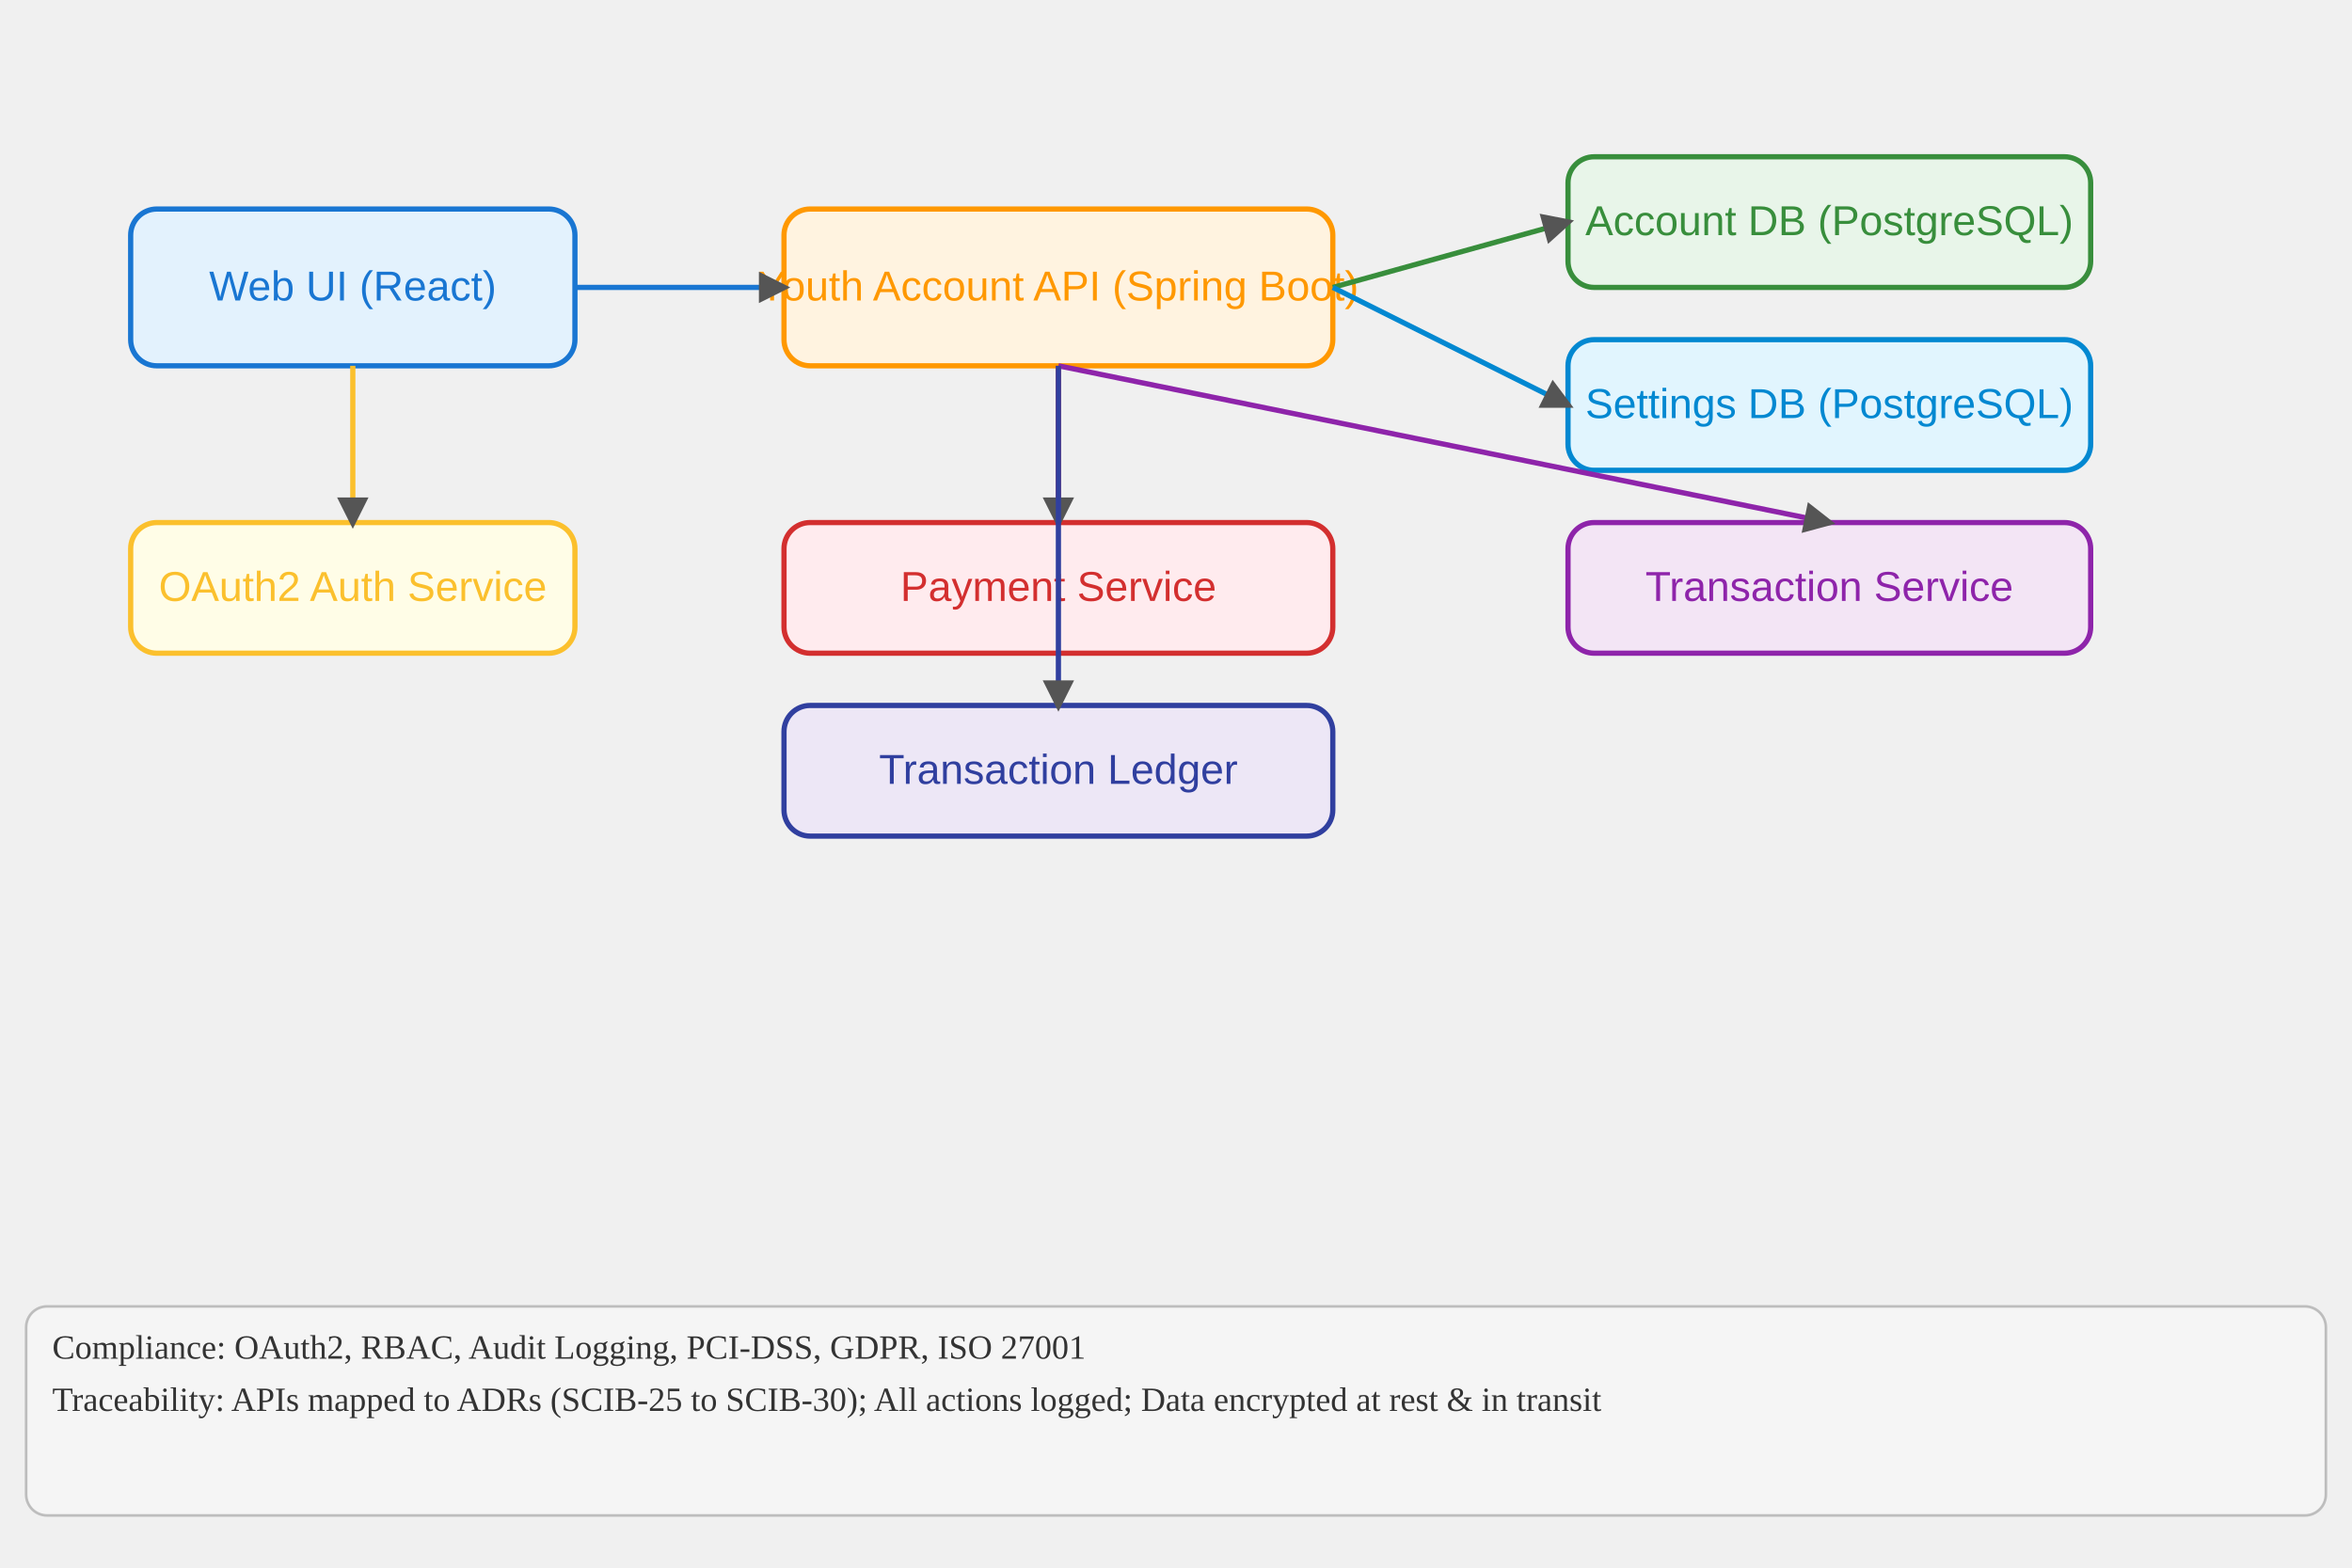
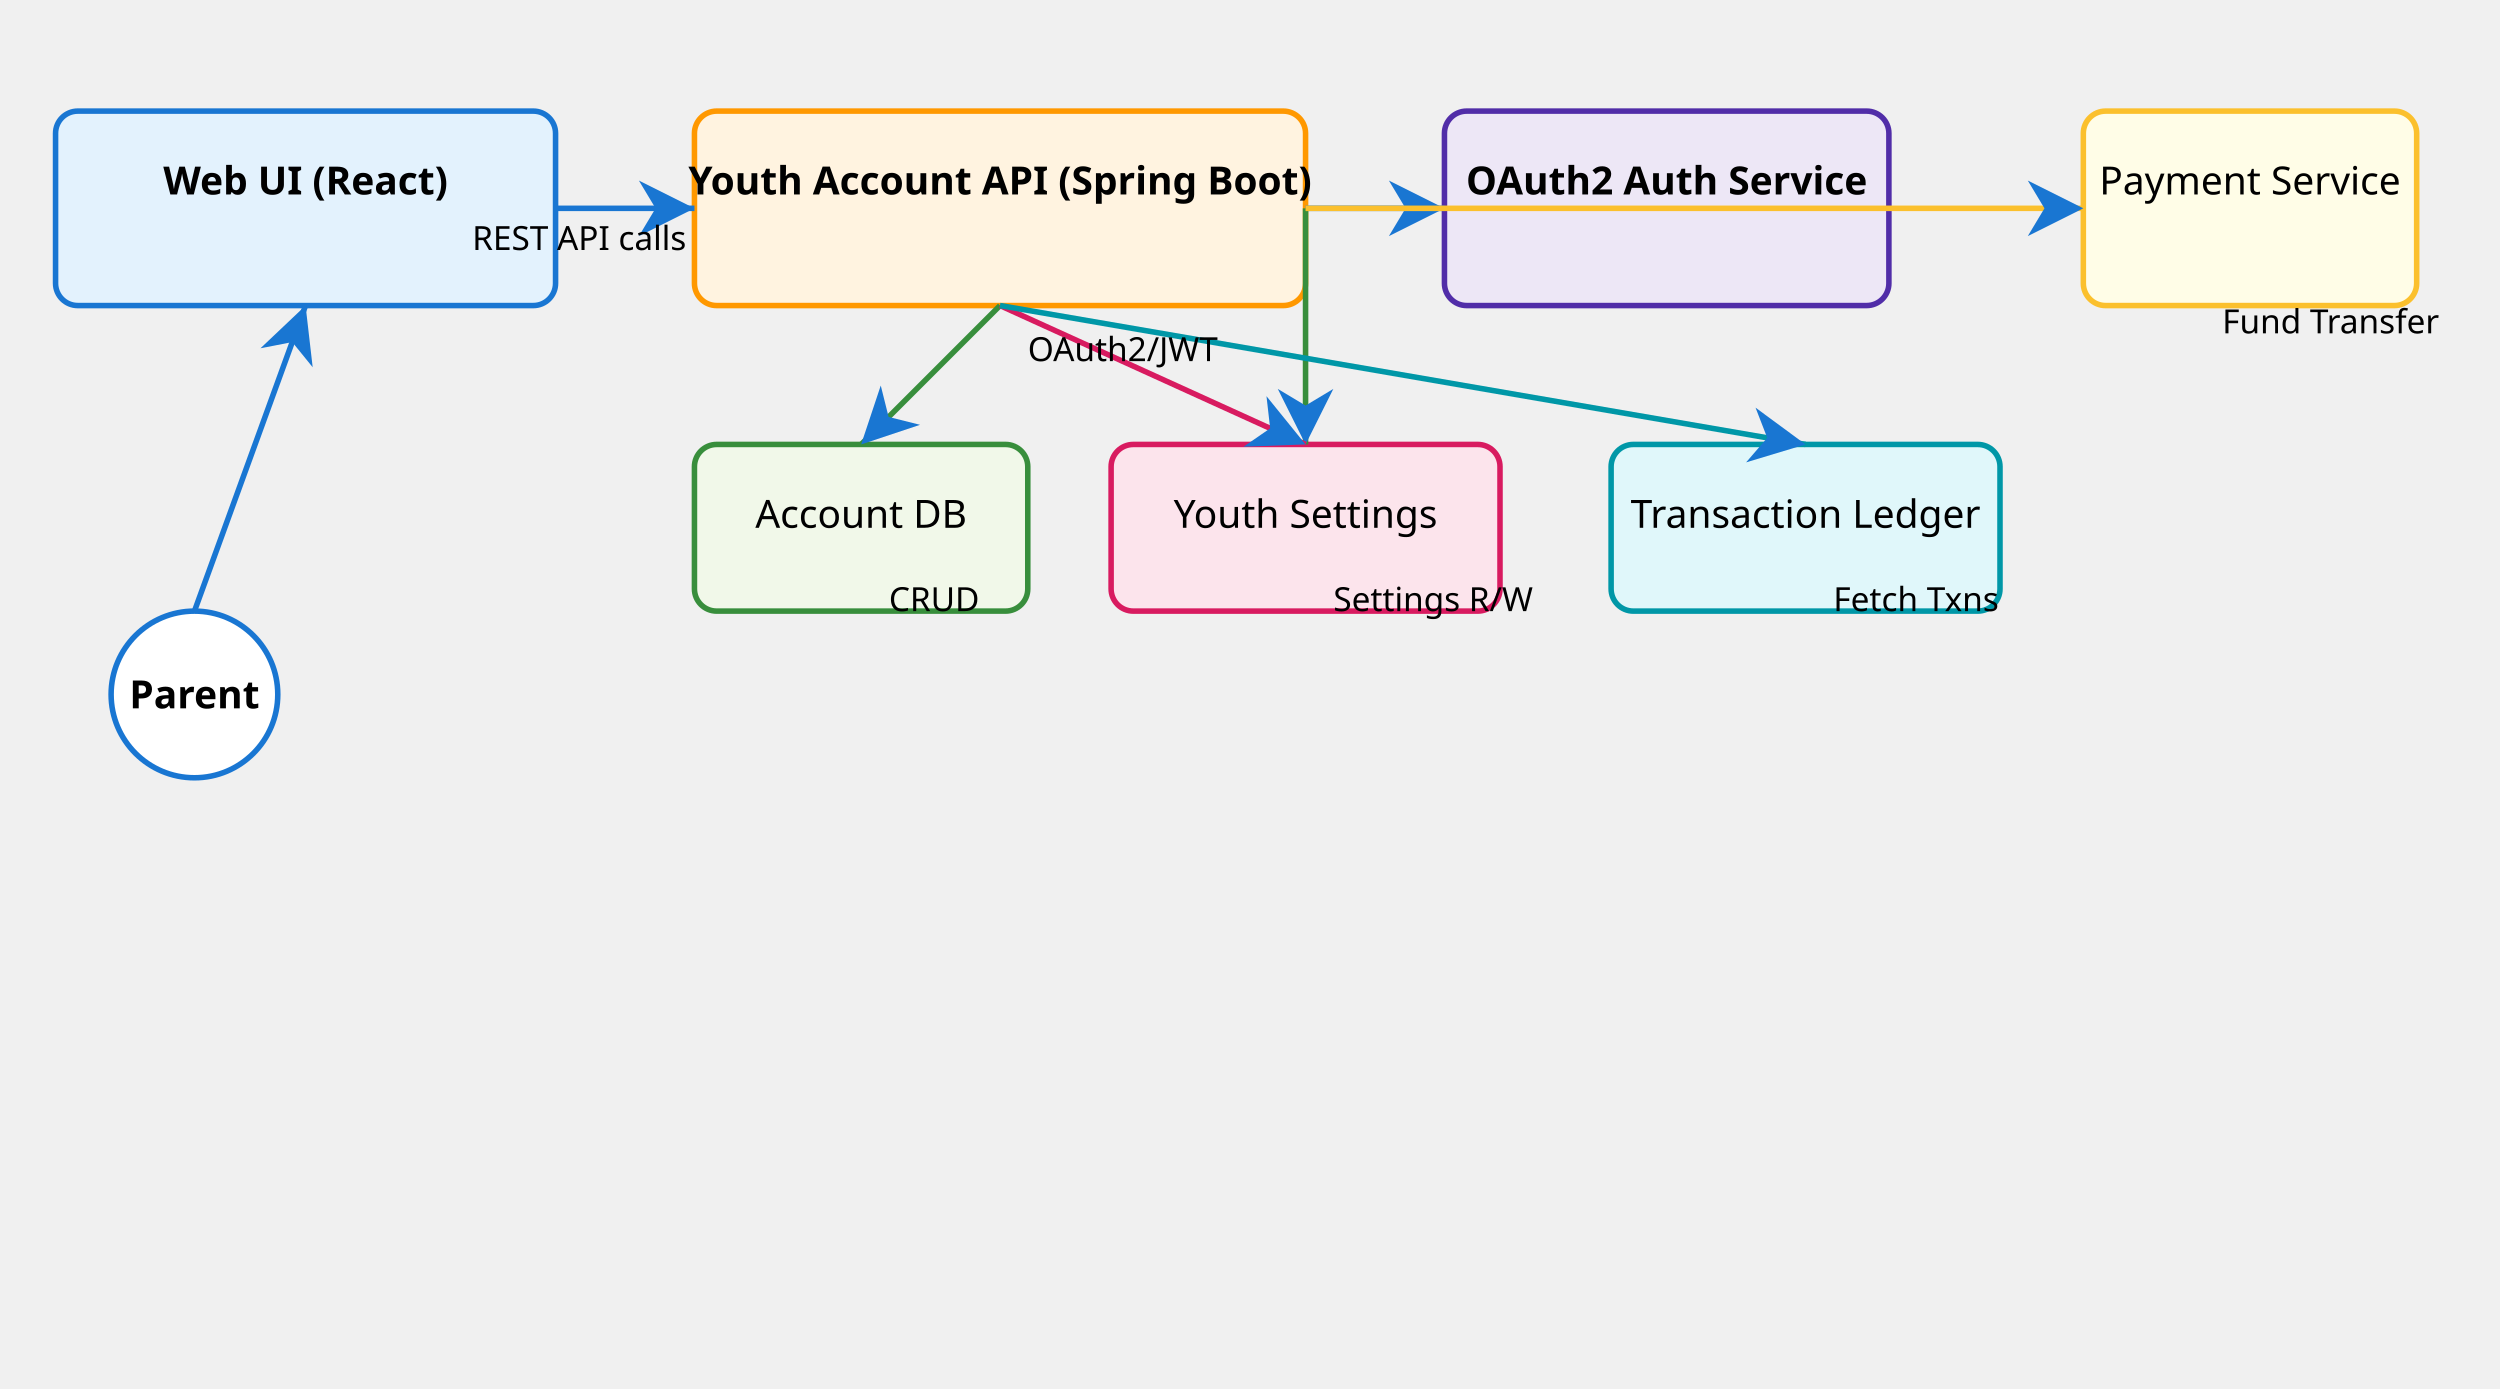
- <svg xmlns="http://www.w3.org/2000/svg" width="900" height="600" viewBox="0 0 900 600" aria-label="Component Diagram">
-   <g font-family="Arial, sans-serif" font-size="16">
-     <rect x="50" y="80" width="170" height="60" fill="#E3F2FD" stroke="#1976D2" stroke-width="2" rx="10" />
-     <text x="135" y="115" text-anchor="middle" fill="#1976D2">Web UI (React)</text>
-     <rect x="300" y="80" width="210" height="60" fill="#FFF3E0" stroke="#FF9800" stroke-width="2" rx="10" />
-     <text x="405" y="115" text-anchor="middle" fill="#FF9800">Youth Account API (Spring Boot)</text>
-     <rect x="600" y="60" width="200" height="50" fill="#E8F5E9" stroke="#388E3C" stroke-width="2" rx="10" />
-     <text x="700" y="90" text-anchor="middle" fill="#388E3C">Account DB (PostgreSQL)</text>
-     <rect x="600" y="130" width="200" height="50" fill="#E1F5FE" stroke="#0288D1" stroke-width="2" rx="10" />
-     <text x="700" y="160" text-anchor="middle" fill="#0288D1">Settings DB (PostgreSQL)</text>
-     <rect x="600" y="200" width="200" height="50" fill="#F3E5F5" stroke="#8E24AA" stroke-width="2" rx="10" />
-     <text x="700" y="230" text-anchor="middle" fill="#8E24AA">Transaction Service</text>
-     <rect x="300" y="200" width="210" height="50" fill="#FFEBEE" stroke="#D32F2F" stroke-width="2" rx="10" />
-     <text x="405" y="230" text-anchor="middle" fill="#D32F2F">Payment Service</text>
-     <rect x="300" y="270" width="210" height="50" fill="#EDE7F6" stroke="#303F9F" stroke-width="2" rx="10" />
-     <text x="405" y="300" text-anchor="middle" fill="#303F9F">Transaction Ledger</text>
-     <rect x="50" y="200" width="170" height="50" fill="#FFFDE7" stroke="#FBC02D" stroke-width="2" rx="10" />
-     <text x="135" y="230" text-anchor="middle" fill="#FBC02D">OAuth2 Auth Service</text>
-     <line x1="220" y1="110" x2="300" y2="110" stroke="#1976D2" stroke-width="2" marker-end="url(#arrow)" />
-     <line x1="135" y1="140" x2="135" y2="200" stroke="#FBC02D" stroke-width="2" marker-end="url(#arrow)" />
-     <line x1="510" y1="110" x2="600" y2="85" stroke="#388E3C" stroke-width="2" marker-end="url(#arrow)" />
-     <line x1="510" y1="110" x2="600" y2="155" stroke="#0288D1" stroke-width="2" marker-end="url(#arrow)" />
-     <line x1="405" y1="140" x2="700" y2="200" stroke="#8E24AA" stroke-width="2" marker-end="url(#arrow)" />
-     <line x1="405" y1="140" x2="405" y2="200" stroke="#D32F2F" stroke-width="2" marker-end="url(#arrow)" />
-     <line x1="405" y1="140" x2="405" y2="270" stroke="#303F9F" stroke-width="2" marker-end="url(#arrow)" />
+ <svg xmlns="http://www.w3.org/2000/svg" width="900" height="500">
+   <g font-family="sans-serif" font-size="14">
+     <rect x="20" y="40" width="180" height="70" fill="#e3f2fd" stroke="#1976d2" stroke-width="2" rx="8" />
+     <text x="110" y="70" text-anchor="middle" font-weight="bold">Web UI (React)</text>
+     <rect x="250" y="40" width="220" height="70" fill="#fff3e0" stroke="#ff9800" stroke-width="2" rx="8" />
+     <text x="360" y="70" text-anchor="middle" font-weight="bold">Youth Account API (Spring Boot)</text>
+     <rect x="520" y="40" width="160" height="70" fill="#ede7f6" stroke="#512da8" stroke-width="2" rx="8" />
+     <text x="600" y="70" text-anchor="middle" font-weight="bold">OAuth2 Auth Service</text>
+     <rect x="250" y="160" width="120" height="60" fill="#f1f8e9" stroke="#388e3c" stroke-width="2" rx="8" />
+     <text x="310" y="190" text-anchor="middle">Account DB</text>
+     <rect x="400" y="160" width="140" height="60" fill="#fce4ec" stroke="#d81b60" stroke-width="2" rx="8" />
+     <text x="470" y="190" text-anchor="middle">Youth Settings</text>
+     <rect x="580" y="160" width="140" height="60" fill="#e0f7fa" stroke="#0097a7" stroke-width="2" rx="8" />
+     <text x="650" y="190" text-anchor="middle">Transaction Ledger</text>
+     <rect x="750" y="40" width="120" height="70" fill="#fffde7" stroke="#fbc02d" stroke-width="2" rx="8" />
+     <text x="810" y="70" text-anchor="middle">Payment Service</text>
+     <circle cx="70" cy="250" r="30" fill="#fff" stroke="#1976d2" stroke-width="2" />
+     <text x="70" y="255" text-anchor="middle" font-weight="bold">Parent</text>
+     <line x1="70" y1="220" x2="110" y2="110" stroke="#1976d2" stroke-width="2" marker-end="url(#arrow)" />
+     <line x1="200" y1="75" x2="250" y2="75" stroke="#1976d2" stroke-width="2" marker-end="url(#arrow)" />
+     <line x1="470" y1="75" x2="520" y2="75" stroke="#1976d2" stroke-width="2" marker-end="url(#arrow)" />
+     <line x1="470" y1="75" x2="470" y2="160" stroke="#388e3c" stroke-width="2" marker-end="url(#arrow)" />
+     <line x1="360" y1="110" x2="310" y2="160" stroke="#388e3c" stroke-width="2" marker-end="url(#arrow)" />
+     <line x1="360" y1="110" x2="470" y2="160" stroke="#d81b60" stroke-width="2" marker-end="url(#arrow)" />
+     <line x1="360" y1="110" x2="650" y2="160" stroke="#0097a7" stroke-width="2" marker-end="url(#arrow)" />
+     <line x1="470" y1="75" x2="750" y2="75" stroke="#fbc02d" stroke-width="2" marker-end="url(#arrow)" />
    <defs>
-       <marker id="arrow" viewBox="0 0 10 10" refX="8" refY="5" markerWidth="6" markerHeight="6" orient="auto-start-reverse">
-         <path d="M 0 0 L 10 5 L 0 10 z" fill="#555" />
+       <marker id="arrow" markerWidth="10" markerHeight="10" refX="10" refY="5" orient="auto" markerUnits="strokeWidth">
+         <path d="M0,0 L10,5 L0,10 L3,5 Z" fill="#1976d2" />
      </marker>
    </defs>
-   </g>
-   <g font-size="13">
-     <rect x="10" y="500" width="880" height="80" fill="#F5F5F5" stroke="#BDBDBD" stroke-width="1" rx="8" />
-     <text x="20" y="520" fill="#333">Compliance: OAuth2, RBAC, Audit Logging, PCI-DSS, GDPR, ISO 27001</text>
-     <text x="20" y="540" fill="#333">Traceability: APIs mapped to ADRs (SCIB-25 to SCIB-30); All actions logged; Data encrypted at rest &amp; in transit</text>
+     <text x="170" y="90" font-size="12">REST API calls</text>
+     <text x="370" y="130" font-size="12">OAuth2/JWT</text>
+     <text x="320" y="220" font-size="12">CRUD</text>
+     <text x="480" y="220" font-size="12">Settings R/W</text>
+     <text x="660" y="220" font-size="12">Fetch Txns</text>
+     <text x="800" y="120" font-size="12">Fund Transfer</text>
  </g>
</svg>
